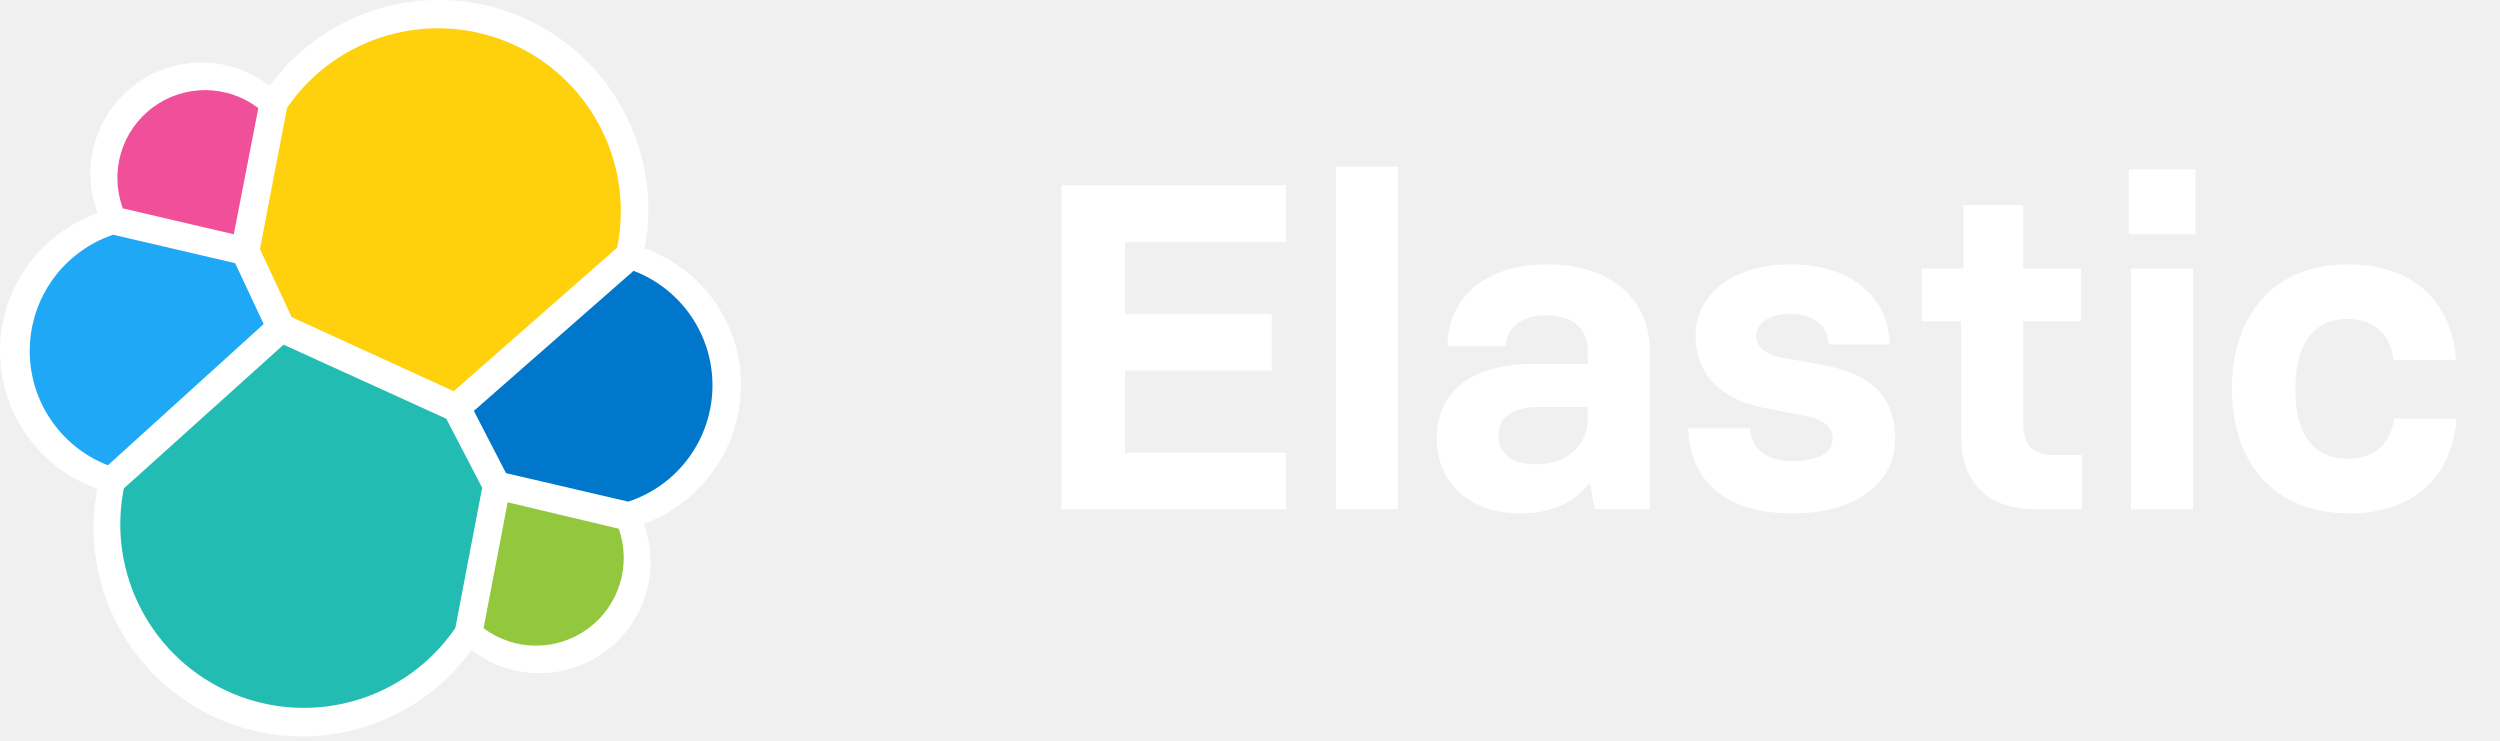
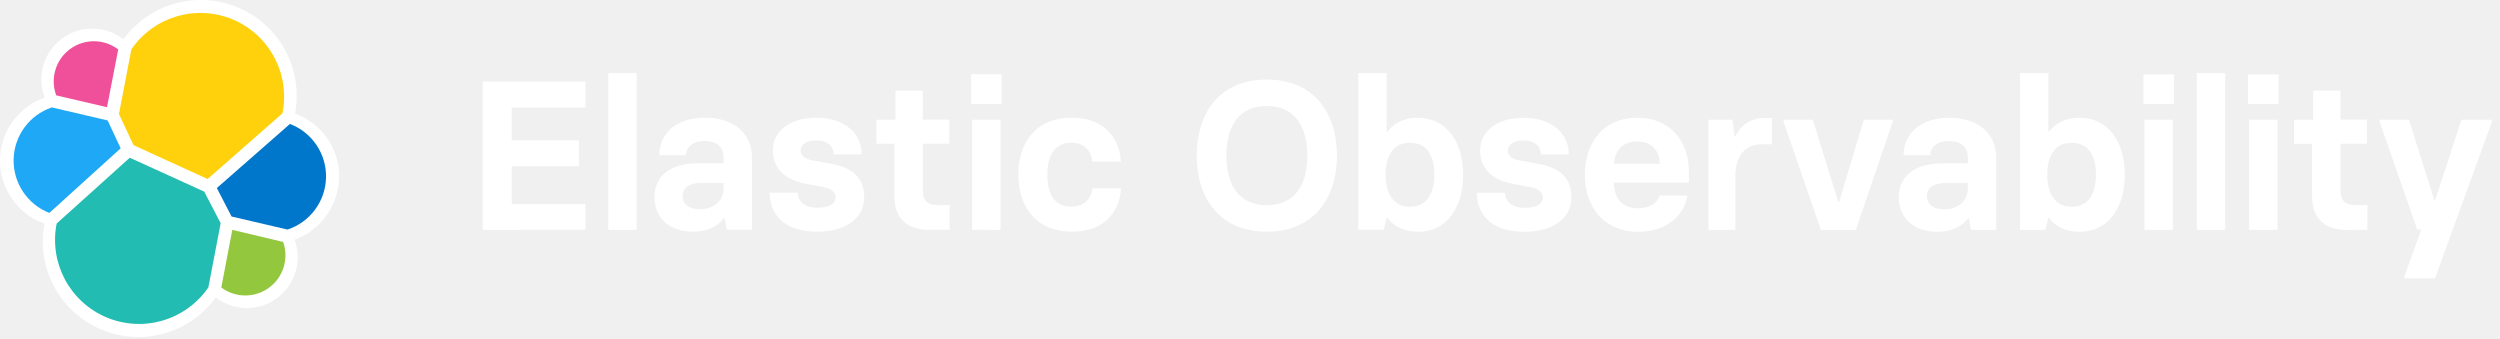
- <svg xmlns="http://www.w3.org/2000/svg" width="108" height="32" fill="none" viewBox="0 0 108 32">
+ <svg xmlns="http://www.w3.org/2000/svg" width="236" height="32" fill="none" viewBox="0 0 236 32">
  <path fill="#fff" d="M32.02 16.67a6.3 6.3 0 0 0-4.17-5.94 9.05 9.05 0 0 0-16.2-7.02 4.8 4.8 0 0 0-7.43 5.5 6.31 6.31 0 0 0-.02 11.9 9.02 9.02 0 0 0 16.17 6.97 4.8 4.8 0 0 0 7.44-5.45 6.4 6.4 0 0 0 4.2-5.96" />
  <path fill="#fed10c" d="m12.6 13.7 7 3.2 7.06-6.2A7.9 7.9 0 0 0 12.4 4.66l-1.17 6.1z" />
  <path fill="#22bcb2" d="M5.35 21.1a7.93 7.93 0 0 0 14.32 6.03l1.16-6.06-1.55-2.98-7.03-3.2z" />
  <path fill="#ef5099" d="m5.3 9 4.8 1.12 1.06-5.45A3.79 3.79 0 0 0 5.3 8.98z" />
  <path fill="#1ea8f5" d="M4.89 10.14a5.3 5.3 0 0 0-.23 9.96l6.73-6.1-1.23-2.63z" />
  <path fill="#93c73e" d="M20.89 27.14a3.79 3.79 0 0 0 5.84-4.3l-4.8-1.14z" />
  <path fill="#0077cb" d="m21.86 20.44 5.28 1.23a5.29 5.29 0 0 0 .23-9.97l-6.9 6.05z" />
-   <path fill="#fff" d="M45.86 22V8h9.7v2.46H48.6v3.1h6.34V16H48.6v3.56h6.96V22zm11.85 0V7.2h2.68V22zm8 .18c-2.32 0-3.64-1.4-3.64-3.24 0-1.88 1.3-3.22 4.2-3.22h2.32v-.58c0-.84-.52-1.52-1.8-1.52-1.12 0-1.74.6-1.74 1.34h-2.52c0-1.96 1.48-3.54 4.32-3.54 2.8 0 4.42 1.58 4.42 3.7V22h-2.38l-.2-1.08h-.08c-.58.76-1.56 1.26-2.9 1.26m.64-2.12c1.4 0 2.24-.88 2.24-1.92v-.56h-2.12c-1.18 0-1.74.5-1.74 1.24 0 .72.54 1.24 1.62 1.24m11.1 2.12c-3.02 0-4.46-1.5-4.52-3.68h2.68c0 .8.62 1.42 1.84 1.42 1.18 0 1.72-.42 1.72-.96q.02-.77-1.2-1l-1.68-.32c-1.68-.32-3.04-1.24-3.04-3.16 0-1.7 1.5-3.06 4.14-3.06 2.6 0 4.24 1.48 4.24 3.46h-2.64c0-.72-.54-1.32-1.64-1.32-.9 0-1.48.38-1.48.94 0 .52.4.8 1.06.94l1.9.34c1.68.34 3.04 1.1 3.04 3.16 0 2.08-1.9 3.24-4.42 3.24M87.98 22c-2.3 0-3.26-1.32-3.26-3.16v-4.96h-1.7V11.6h1.8V8.86h2.58v2.74h2.5v2.28h-2.5v4.38c0 .98.42 1.4 1.34 1.4h1.2V22zm3.98-11.88v-2.8h2.88v2.8zm.1 11.88V11.6h2.68V22zm9.44.18c-3.26 0-5.08-2.18-5.08-5.38 0-3.16 1.76-5.38 5.02-5.38 3 0 4.52 1.82 4.66 4.14h-2.7c-.1-1.06-.82-1.78-1.96-1.78-1.52 0-2.28 1.08-2.28 3.02 0 1.96.76 3.02 2.28 3.02 1.16 0 1.86-.7 1.98-1.74h2.7c-.16 2.34-1.68 4.1-4.62 4.1" />
+   <path fill="#fff" d="M45.57 21.7v-14h9.7v2.45h-6.96v3.1h6.34v2.44h-6.34v3.56h6.96v2.44zm11.85 0V6.9h2.68v14.8zm8 .17c-2.32 0-3.64-1.4-3.64-3.24 0-1.88 1.3-3.22 4.2-3.22h2.32v-.58c0-.84-.52-1.52-1.8-1.52-1.12 0-1.74.6-1.74 1.34h-2.52c0-1.96 1.48-3.54 4.32-3.54 2.8 0 4.42 1.58 4.42 3.7v6.88H68.6l-.2-1.08h-.08c-.58.76-1.56 1.26-2.9 1.26m.64-2.12c1.4 0 2.24-.88 2.24-1.92v-.56h-2.12c-1.18 0-1.74.5-1.74 1.24 0 .72.54 1.24 1.62 1.24m11.1 2.12c-3.02 0-4.46-1.5-4.52-3.68h2.68c0 .8.62 1.42 1.84 1.42 1.18 0 1.72-.42 1.72-.96q.02-.77-1.2-1L76 17.33c-1.68-.32-3.04-1.24-3.04-3.16 0-1.7 1.5-3.06 4.14-3.06 2.6 0 4.24 1.48 4.24 3.46H78.7c0-.72-.54-1.32-1.64-1.32-.9 0-1.48.38-1.48.94 0 .52.4.8 1.06.94l1.9.34c1.68.34 3.04 1.1 3.04 3.16 0 2.08-1.9 3.24-4.42 3.24m10.53-.18c-2.3 0-3.26-1.32-3.26-3.16v-4.96h-1.7V11.3h1.8V8.55h2.58v2.74h2.5v2.28h-2.5v4.38c0 .98.42 1.4 1.34 1.4h1.2v2.34zm3.98-11.88v-2.8h2.88v2.8zm.1 11.88V11.3h2.68v10.4zm9.44.18c-3.26 0-5.08-2.18-5.08-5.38 0-3.16 1.76-5.38 5.02-5.38 3 0 4.52 1.82 4.66 4.14h-2.7c-.1-1.06-.82-1.78-1.96-1.78-1.52 0-2.28 1.08-2.28 3.02 0 1.96.76 3.02 2.28 3.02 1.16 0 1.86-.7 1.98-1.74h2.7c-.16 2.34-1.68 4.1-4.62 4.1m18.38 0c-4.46 0-6.62-3.18-6.62-7.18 0-4.02 2.16-7.18 6.62-7.18 4.44 0 6.62 3.16 6.62 7.18 0 4-2.18 7.18-6.62 7.18m0-2.5c2.6 0 3.82-1.86 3.82-4.68s-1.22-4.68-3.82-4.68c-2.62 0-3.82 1.86-3.82 4.68s1.22 4.68 3.82 4.68m14.27 2.5c-1.5 0-2.36-.62-2.88-1.3h-.08l-.28 1.12h-2.4V6.9h2.68v5.52h.08c.52-.68 1.38-1.3 2.88-1.3 2.7 0 4.26 2.28 4.26 5.38 0 3.18-1.62 5.38-4.26 5.38m-.76-2.36c1.7 0 2.3-1.4 2.3-3.02 0-1.64-.58-3.02-2.3-3.02-1.7 0-2.3 1.4-2.3 3.02s.64 3.02 2.3 3.02m10.82 2.36c-3.02 0-4.46-1.5-4.52-3.68h2.68c0 .8.62 1.42 1.84 1.42 1.18 0 1.72-.42 1.72-.96q.02-.77-1.2-1l-1.68-.32c-1.68-.32-3.04-1.24-3.04-3.16 0-1.7 1.5-3.06 4.14-3.06 2.6 0 4.24 1.48 4.24 3.46h-2.64c0-.72-.54-1.32-1.64-1.32-.9 0-1.48.38-1.48.94 0 .52.4.8 1.06.94l1.9.34c1.68.34 3.04 1.1 3.04 3.16 0 2.08-1.9 3.24-4.42 3.24m10.71 0c-3.22 0-5.02-2.36-5.02-5.36 0-2.96 1.64-5.4 4.98-5.4 3.1 0 4.84 2.24 4.84 5.08v1.04h-7.08c.02 1.42.74 2.42 2.28 2.42 1.2 0 1.84-.56 2.04-1.2h2.62c-.28 1.88-1.98 3.42-4.66 3.42m-2.26-6.42h4.32c-.04-1.18-.7-2.1-2.1-2.1-1.5 0-2.16.92-2.22 2.1m8.91 6.24V11.3h2.26l.2 1.58h.08a2.9 2.9 0 0 1 2.7-1.74h.76v2.48h-.94c-1.6 0-2.52 1.1-2.52 2.98v5.1zm10.61 0-3.52-10.2v-.2h2.76l2.4 7.76h.08l2.34-7.76h2.72v.2l-3.48 10.2zm10.99.18c-2.32 0-3.64-1.4-3.64-3.24 0-1.88 1.3-3.22 4.2-3.22h2.32v-.58c0-.84-.52-1.52-1.8-1.52-1.12 0-1.74.6-1.74 1.34h-2.52c0-1.96 1.48-3.54 4.32-3.54 2.8 0 4.42 1.58 4.42 3.7v6.88h-2.38l-.2-1.08h-.08c-.58.76-1.56 1.26-2.9 1.26m.64-2.12c1.4 0 2.24-.88 2.24-1.92v-.56h-2.12c-1.18 0-1.74.5-1.74 1.24 0 .72.54 1.24 1.62 1.24m12.8 2.12c-1.5 0-2.36-.62-2.88-1.3h-.08l-.28 1.12h-2.4V6.9h2.68v5.52h.08c.52-.68 1.38-1.3 2.88-1.3 2.7 0 4.26 2.28 4.26 5.38 0 3.18-1.62 5.38-4.26 5.38m-.76-2.36c1.7 0 2.3-1.4 2.3-3.02 0-1.64-.58-3.02-2.3-3.02-1.7 0-2.3 1.4-2.3 3.02s.64 3.02 2.3 3.02m6.78-9.7v-2.8h2.88v2.8zm.1 11.88V11.3h2.68v10.4zm4.94 0V6.9h2.68v14.8zm4.84-11.88v-2.8h2.88v2.8zm.1 11.88V11.3H215v10.4zm9.2 0c-2.3 0-3.26-1.32-3.26-3.16v-4.96h-1.7V11.3h1.8V8.55h2.58v2.74h2.5v2.28h-2.5v4.38c0 .98.42 1.4 1.34 1.4h1.2v2.34zm3.12-10.4h2.76l2.4 7.6h.08l2.48-7.6h2.88v.2l-5.38 14.78h-2.88v-.2l1.58-4.4-.38-.02-3.54-10.16z" />
</svg>
